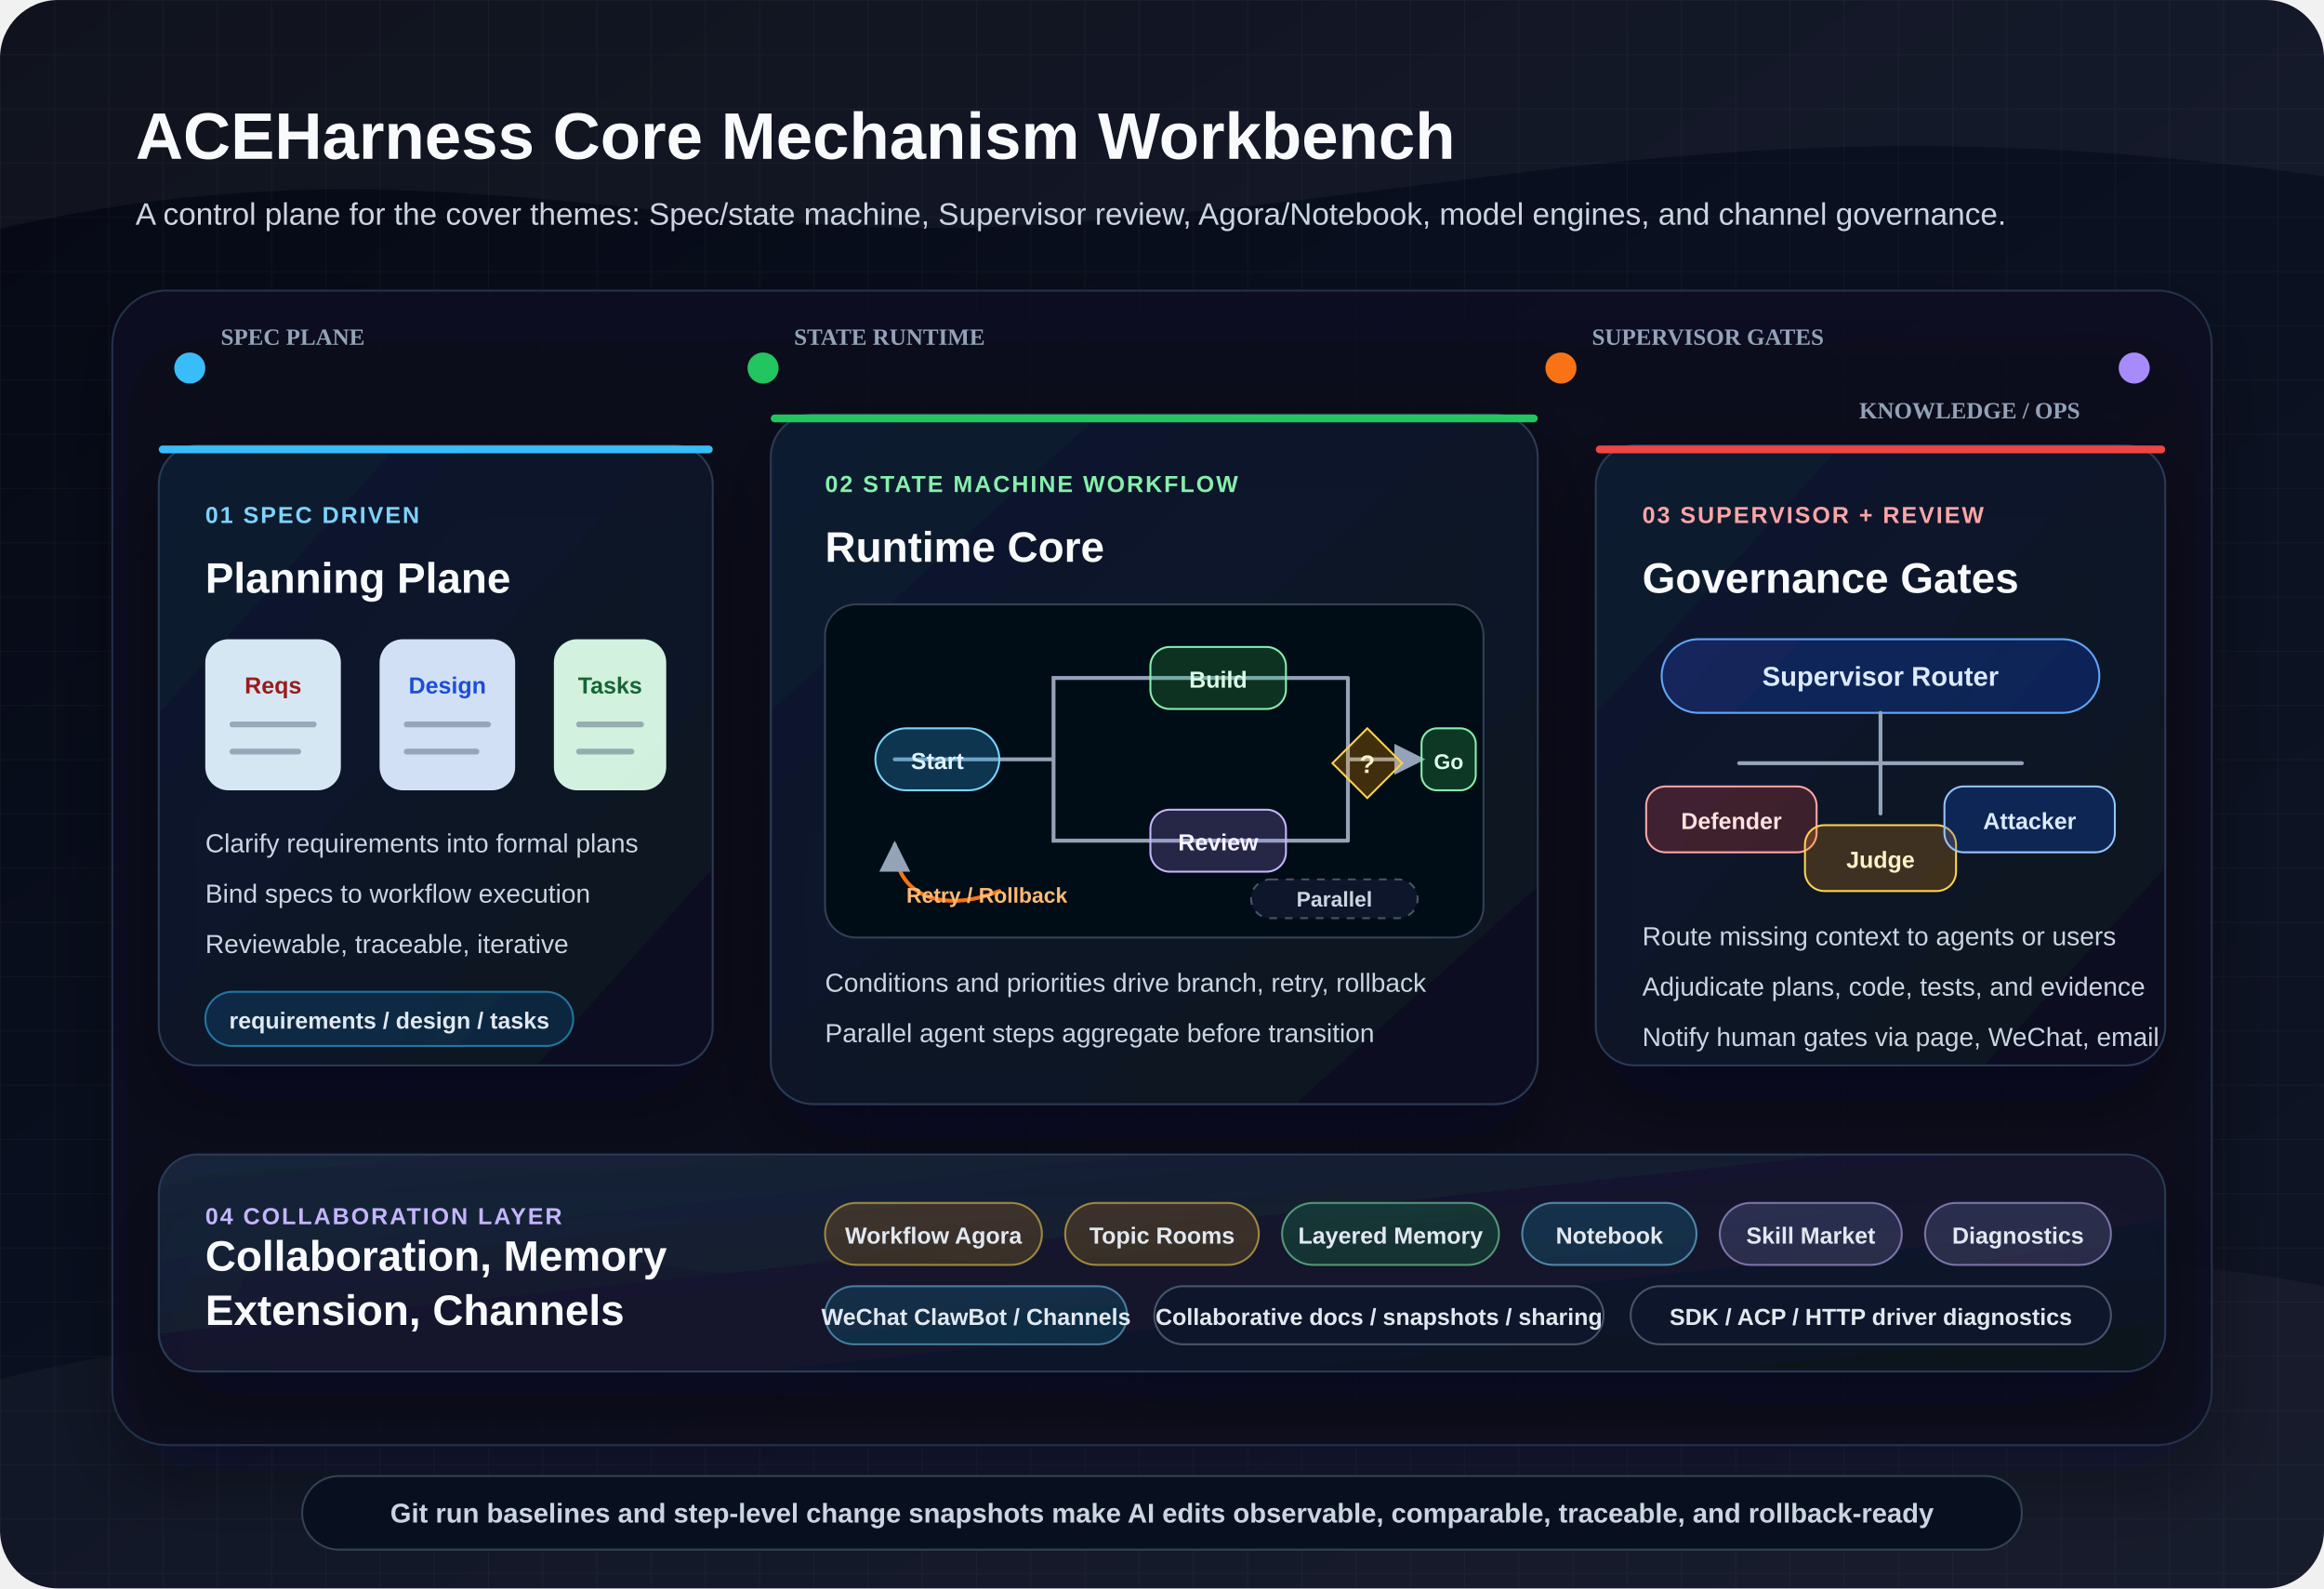
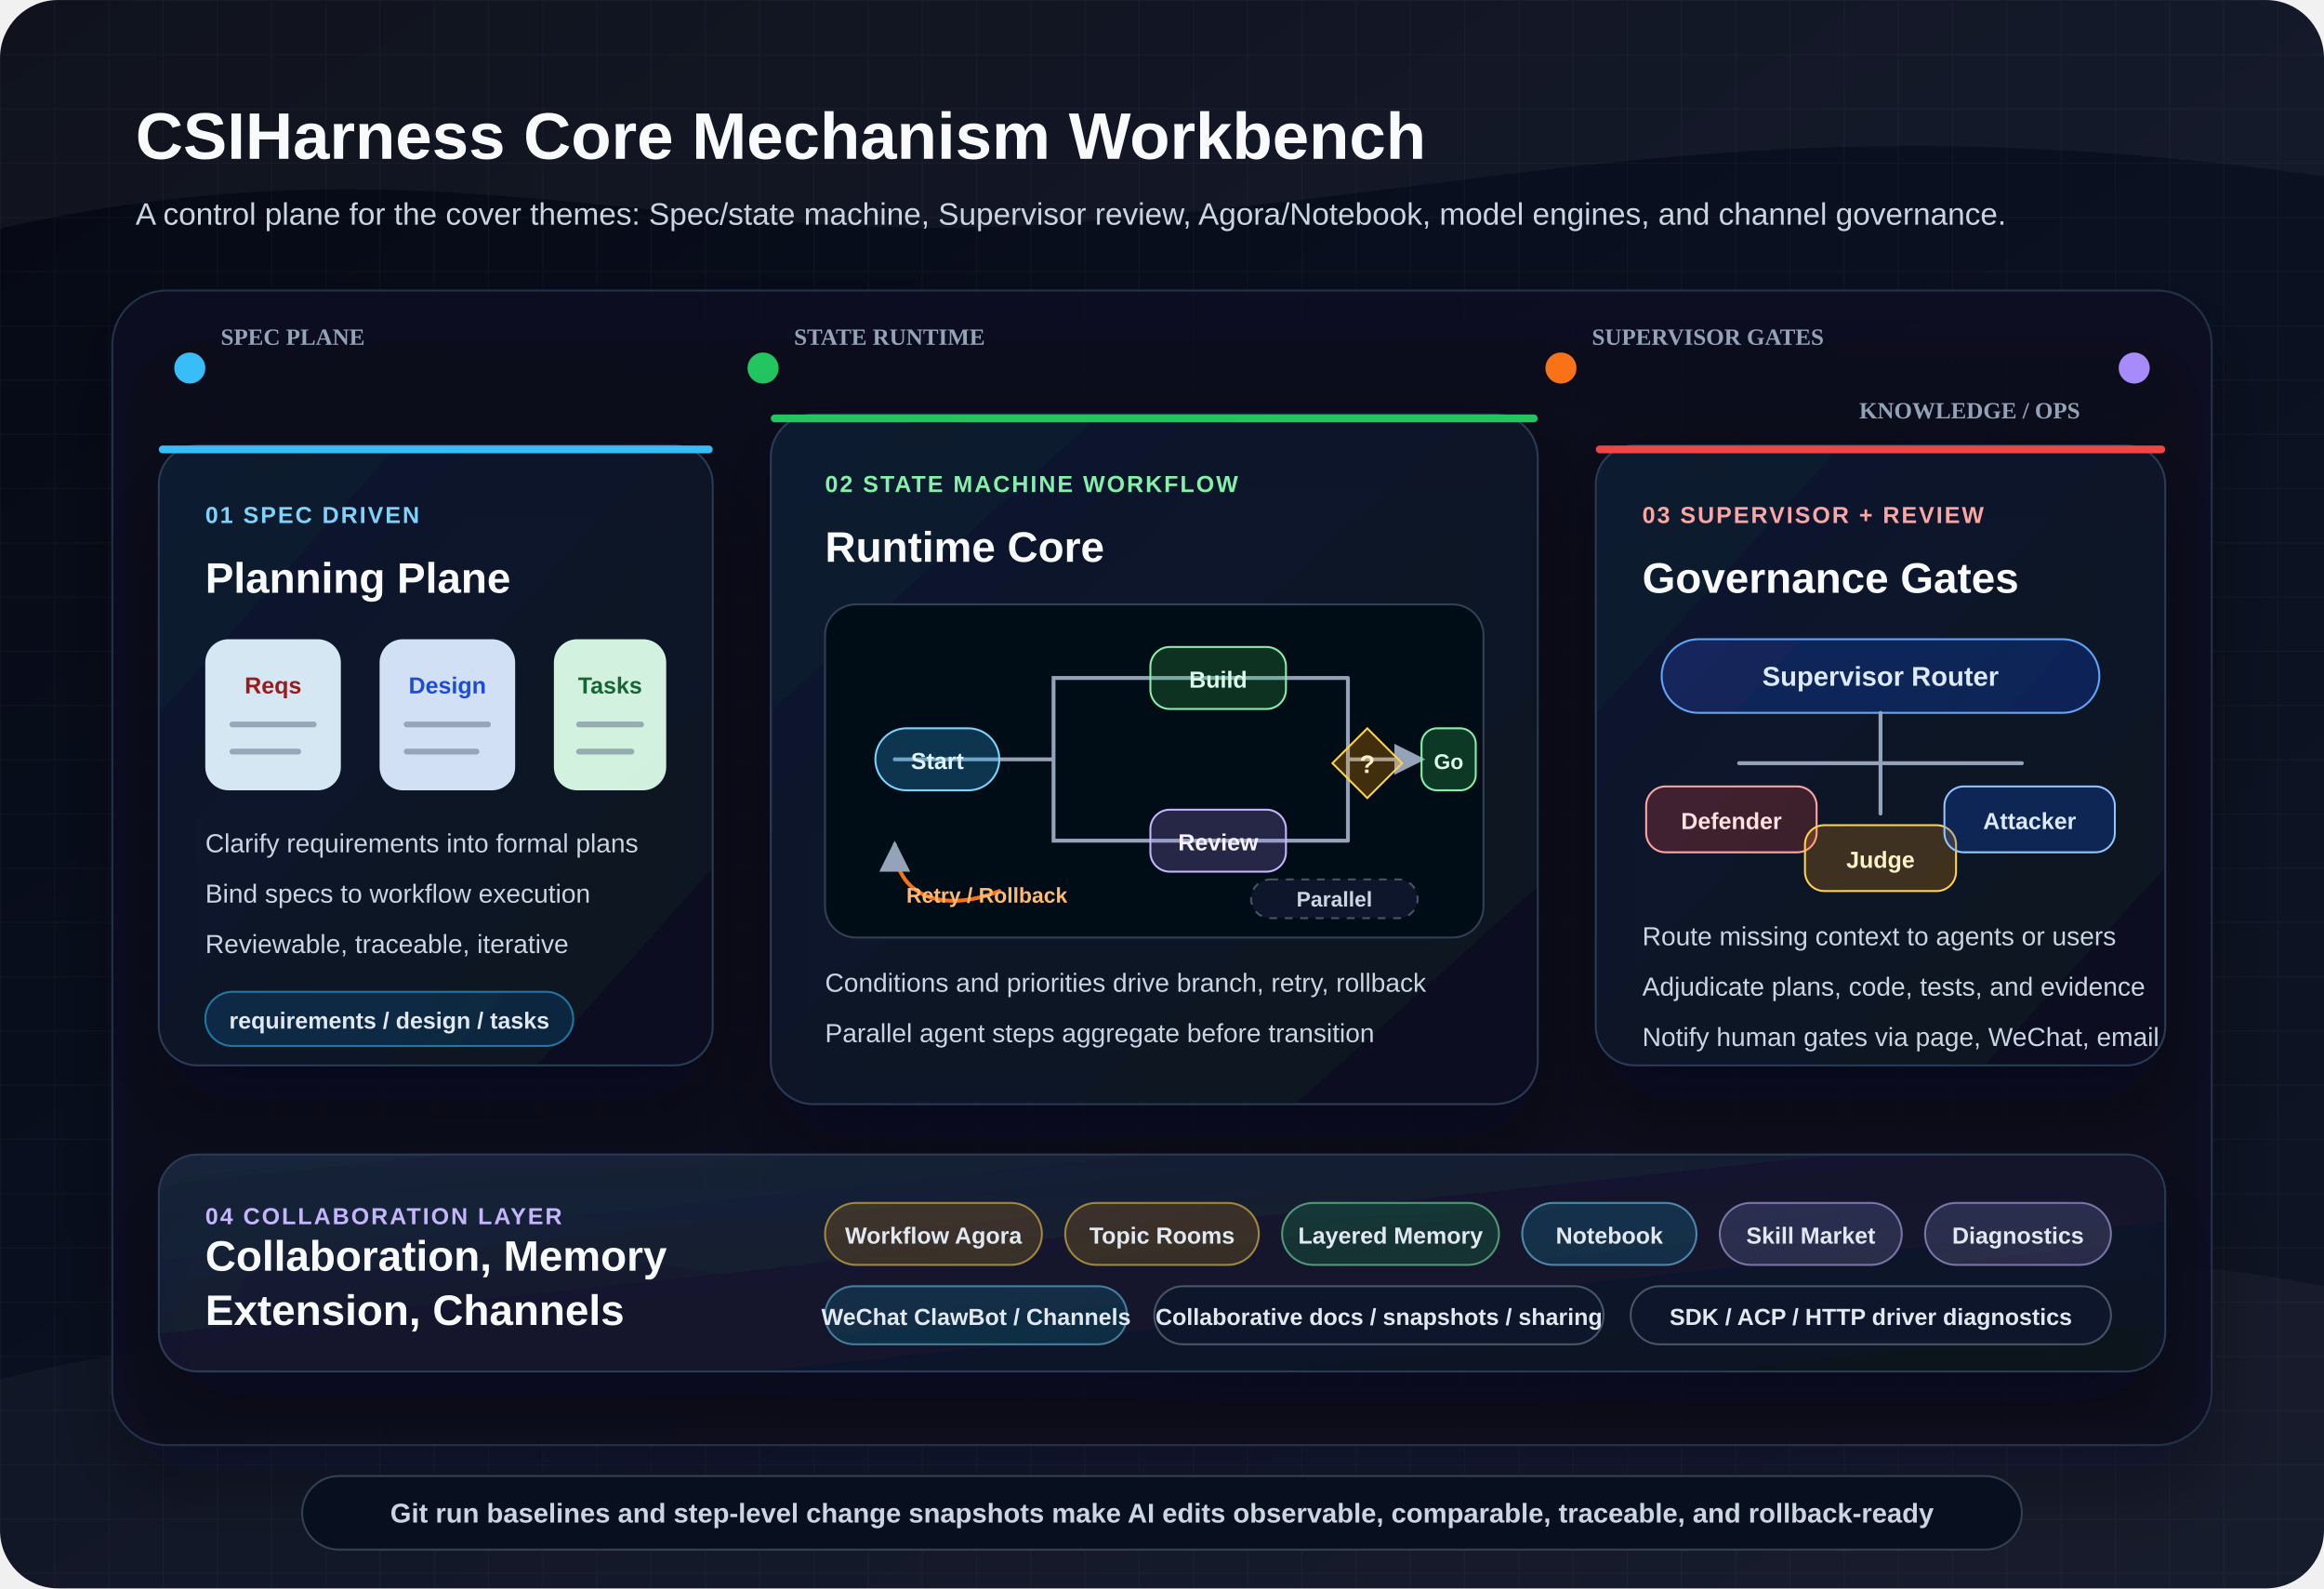
<svg xmlns="http://www.w3.org/2000/svg" width="1200" height="820" viewBox="0 0 1200 820" fill="none" role="img" aria-labelledby="title desc">
  <defs>
    <linearGradient id="bg" x1="0" y1="0" x2="1" y2="1">
      <stop offset="0%" stop-color="#060914" />
      <stop offset="46%" stop-color="#0A1020" />
      <stop offset="100%" stop-color="#101525" />
    </linearGradient>
    <linearGradient id="panel" x1="0" y1="0" x2="1" y2="1">
      <stop offset="0%" stop-color="#111C31" stop-opacity="0.96" />
      <stop offset="100%" stop-color="#08101F" stop-opacity="0.98" />
    </linearGradient>
    <linearGradient id="glass" x1="0" y1="0" x2="1" y2="1">
      <stop offset="0%" stop-color="#1F2A44" stop-opacity="0.78" />
      <stop offset="100%" stop-color="#0B1220" stop-opacity="0.82" />
    </linearGradient>
    <linearGradient id="spine" x1="0" y1="0" x2="1" y2="0">
      <stop offset="0%" stop-color="#38BDF8" />
      <stop offset="45%" stop-color="#22C55E" />
      <stop offset="72%" stop-color="#F97316" />
      <stop offset="100%" stop-color="#A78BFA" />
    </linearGradient>
    <pattern id="grid" width="28" height="28" patternUnits="userSpaceOnUse">
      <path d="M28 0H0V28" stroke="#FFFFFF" stroke-opacity="0.035" stroke-width="1" />
    </pattern>
    <filter id="shadow" x="-12%" y="-16%" width="124%" height="142%">
      <feDropShadow dx="0" dy="18" stdDeviation="20" flood-color="#020617" flood-opacity="0.38" />
    </filter>
    <marker id="arrow" markerWidth="10" markerHeight="10" refX="8" refY="5" orient="auto" markerUnits="strokeWidth">
      <path d="M1 1L9 5L1 9Z" fill="#94A3B8" />
    </marker>
    <style>
      .font { font-family: Arial, sans-serif; }
      .title { fill: #F8FAFC; font-size: 34px; font-weight: 800; }
      .subtitle { fill: #CBD5E1; font-size: 16px; }
      .kicker { font-size: 12px; font-weight: 800; letter-spacing: 0.08em; }
      .h { fill: #F8FAFC; font-size: 22px; font-weight: 800; }
      .p { fill: #CBD5E1; font-size: 13.5px; }
      .tiny { fill: #94A3B8; font-size: 12px; font-weight: 700; }
      .chip { fill: #E2E8F0; font-size: 12px; font-weight: 800; }
    </style>
  </defs>
  <rect width="1200" height="820" rx="30" fill="url(#bg)" />
  <rect width="1200" height="820" rx="30" fill="url(#grid)" />
  <path d="M0 118C220 68 347 128 536 116C772 101 905 50 1200 91V0H0Z" fill="#FFFFFF" fill-opacity="0.04" />
  <path d="M0 712C220 656 392 732 612 704C842 674 1006 626 1200 664V820H0Z" fill="#FFFFFF" fill-opacity="0.035" />
  <g class="font">
-     <text x="70" y="82" class="title">ACEHarness Core Mechanism Workbench</text>
+     <text x="70" y="82" class="title">CSIHarness Core Mechanism Workbench</text>
    <text x="70" y="116" class="subtitle">A control plane for the cover themes: Spec/state machine, Supervisor review, Agora/Notebook, model engines, and channel governance.</text>
  </g>
  <g filter="url(#shadow)">
    <rect x="58" y="150" width="1084" height="596" rx="28" fill="#0B1220" fill-opacity="0.82" stroke="#23324A" />
    <path d="M98 190H1102" stroke="url(#spine)" stroke-width="5" stroke-linecap="round" />
    <circle cx="98" cy="190" r="8" fill="#38BDF8" />
    <circle cx="394" cy="190" r="8" fill="#22C55E" />
    <circle cx="806" cy="190" r="8" fill="#F97316" />
    <circle cx="1102" cy="190" r="8" fill="#A78BFA" />
    <text x="114" y="178" fill="#7DD3FC" class="tiny">SPEC PLANE</text>
    <text x="410" y="178" fill="#86EFAC" class="tiny">STATE RUNTIME</text>
    <text x="822" y="178" fill="#FDBA74" class="tiny">SUPERVISOR GATES</text>
    <text x="960" y="216" fill="#C4B5FD" class="tiny">KNOWLEDGE / OPS</text>
  </g>
  <g class="font" filter="url(#shadow)">
    <rect x="82" y="230" width="286" height="320" rx="20" fill="url(#panel)" stroke="#2A3A55" />
    <rect x="82" y="230" width="286" height="4" rx="2" fill="#38BDF8" />
    <text x="106" y="270" fill="#7DD3FC" class="kicker">01  SPEC DRIVEN</text>
    <text x="106" y="306" class="h">Planning Plane</text>
    <g>
      <rect x="106" y="330" width="70" height="78" rx="12" fill="#E0F2FE" fill-opacity="0.95" />
      <rect x="196" y="330" width="70" height="78" rx="12" fill="#DBEAFE" fill-opacity="0.95" />
      <rect x="286" y="330" width="58" height="78" rx="12" fill="#DCFCE7" fill-opacity="0.95" />
      <text x="141" y="358" text-anchor="middle" fill="#991B1B" font-size="12" font-weight="800">Reqs</text>
      <text x="231" y="358" text-anchor="middle" fill="#1D4ED8" font-size="12" font-weight="800">Design</text>
      <text x="315" y="358" text-anchor="middle" fill="#166534" font-size="12" font-weight="800">Tasks</text>
      <path d="M120 374H162M120 388H154M210 374H252M210 388H246M299 374H331M299 388H326" stroke="#64748B" stroke-opacity="0.55" stroke-width="3" stroke-linecap="round" />
    </g>
    <text x="106" y="440" class="p">Clarify requirements into formal plans</text>
    <text x="106" y="466" class="p">Bind specs to workflow execution</text>
    <text x="106" y="492" class="p">Reviewable, traceable, iterative</text>
    <rect x="106" y="512" width="190" height="28" rx="14" fill="#0EA5E9" fill-opacity="0.15" stroke="#38BDF8" stroke-opacity="0.55" />
    <text x="201" y="531" text-anchor="middle" class="chip">requirements / design / tasks</text>
  </g>
  <g class="font" filter="url(#shadow)">
    <rect x="398" y="214" width="396" height="356" rx="22" fill="url(#panel)" stroke="#2A3A55" />
    <rect x="398" y="214" width="396" height="4" rx="2" fill="#22C55E" />
    <text x="426" y="254" fill="#86EFAC" class="kicker">02  STATE MACHINE WORKFLOW</text>
    <text x="426" y="290" class="h">Runtime Core</text>
    <rect x="426" y="312" width="340" height="172" rx="16" fill="#050A14" stroke="#334155" />
    <path d="M462 392H544M544 392V350H622M544 392V434H622M622 350H696M622 434H696M696 350V392H734M696 434V392H734" stroke="#94A3B8" stroke-width="2" stroke-linecap="round" marker-end="url(#arrow)" />
    <rect x="452" y="376" width="64" height="32" rx="16" fill="#0EA5E9" fill-opacity="0.28" stroke="#7DD3FC" />
    <text x="484" y="397" text-anchor="middle" fill="#E0F2FE" font-size="12" font-weight="800">Start</text>
    <rect x="594" y="334" width="70" height="32" rx="10" fill="#22C55E" fill-opacity="0.22" stroke="#86EFAC" />
    <text x="629" y="355" text-anchor="middle" fill="#DCFCE7" font-size="12" font-weight="800">Build</text>
    <rect x="594" y="418" width="70" height="32" rx="10" fill="#A78BFA" fill-opacity="0.22" stroke="#C4B5FD" />
    <text x="629" y="439" text-anchor="middle" fill="#F5F3FF" font-size="12" font-weight="800">Review</text>
    <path d="M706 376L724 394L706 412L688 394Z" fill="#F59E0B" fill-opacity="0.24" stroke="#FCD34D" />
    <text x="706" y="399" text-anchor="middle" fill="#FEF3C7" font-size="13" font-weight="900">?</text>
    <rect x="734" y="376" width="28" height="32" rx="8" fill="#22C55E" fill-opacity="0.24" stroke="#86EFAC" />
    <text x="748" y="397" text-anchor="middle" fill="#DCFCE7" font-size="11" font-weight="800">Go</text>
    <path d="M516 460C486 472 462 462 462 436" stroke="#F97316" stroke-width="2" stroke-linecap="round" marker-end="url(#arrow)" />
    <text x="468" y="466" fill="#FDBA74" font-size="11" font-weight="800">Retry / Rollback</text>
    <rect x="646" y="454" width="86" height="20" rx="10" fill="#0F172A" stroke="#475569" stroke-dasharray="4 4" />
    <text x="689" y="468" text-anchor="middle" fill="#CBD5E1" font-size="11" font-weight="800">Parallel</text>
    <text x="426" y="512" class="p">Conditions and priorities drive branch, retry, rollback</text>
    <text x="426" y="538" class="p">Parallel agent steps aggregate before transition</text>
  </g>
  <g class="font" filter="url(#shadow)">
    <rect x="824" y="230" width="294" height="320" rx="20" fill="url(#panel)" stroke="#2A3A55" />
    <rect x="824" y="230" width="294" height="4" rx="2" fill="#EF4444" />
    <text x="848" y="270" fill="#FCA5A5" class="kicker">03  SUPERVISOR + REVIEW</text>
    <text x="848" y="306" class="h">Governance Gates</text>
    <rect x="858" y="330" width="226" height="38" rx="19" fill="#1D4ED8" fill-opacity="0.28" stroke="#60A5FA" />
    <text x="971" y="354" text-anchor="middle" fill="#DBEAFE" font-size="14" font-weight="800">Supervisor Router</text>
    <path d="M971 368V394M971 394H898M971 394H1044M971 394V420" stroke="#94A3B8" stroke-width="2" stroke-linecap="round" />
    <rect x="850" y="406" width="88" height="34" rx="10" fill="#EF4444" fill-opacity="0.22" stroke="#FCA5A5" />
    <text x="894" y="428" text-anchor="middle" fill="#FEE2E2" font-size="12" font-weight="800">Defender</text>
    <rect x="932" y="426" width="78" height="34" rx="10" fill="#F59E0B" fill-opacity="0.22" stroke="#FCD34D" />
    <text x="971" y="448" text-anchor="middle" fill="#FEF3C7" font-size="12" font-weight="800">Judge</text>
    <rect x="1004" y="406" width="88" height="34" rx="10" fill="#2563EB" fill-opacity="0.24" stroke="#93C5FD" />
    <text x="1048" y="428" text-anchor="middle" fill="#DBEAFE" font-size="12" font-weight="800">Attacker</text>
    <text x="848" y="488" class="p">Route missing context to agents or users</text>
    <text x="848" y="514" class="p">Adjudicate plans, code, tests, and evidence</text>
    <text x="848" y="540" class="p">Notify human gates via page, WeChat, email</text>
  </g>
  <g class="font" filter="url(#shadow)">
    <rect x="82" y="596" width="1036" height="112" rx="20" fill="url(#glass)" stroke="#2A3A55" />
    <text x="106" y="632" fill="#C4B5FD" class="kicker">04  COLLABORATION LAYER</text>
    <text x="106" y="656" class="h">Collaboration, Memory</text>
    <text x="106" y="684" class="h">Extension, Channels</text>
    <g>
      <rect x="426" y="621" width="112" height="32" rx="16" fill="#F59E0B" fill-opacity="0.16" stroke="#FCD34D" stroke-opacity="0.55" />
      <text x="482" y="642" text-anchor="middle" class="chip">Workflow Agora</text>
      <rect x="550" y="621" width="100" height="32" rx="16" fill="#F59E0B" fill-opacity="0.16" stroke="#FCD34D" stroke-opacity="0.55" />
      <text x="600" y="642" text-anchor="middle" class="chip">Topic Rooms</text>
      <rect x="662" y="621" width="112" height="32" rx="16" fill="#22C55E" fill-opacity="0.15" stroke="#86EFAC" stroke-opacity="0.55" />
      <text x="718" y="642" text-anchor="middle" class="chip">Layered Memory</text>
      <rect x="786" y="621" width="90" height="32" rx="16" fill="#38BDF8" fill-opacity="0.14" stroke="#7DD3FC" stroke-opacity="0.55" />
      <text x="831" y="642" text-anchor="middle" class="chip">Notebook</text>
      <rect x="888" y="621" width="94" height="32" rx="16" fill="#A78BFA" fill-opacity="0.16" stroke="#C4B5FD" stroke-opacity="0.55" />
      <text x="935" y="642" text-anchor="middle" class="chip">Skill Market</text>
      <rect x="994" y="621" width="96" height="32" rx="16" fill="#A78BFA" fill-opacity="0.16" stroke="#C4B5FD" stroke-opacity="0.55" />
      <text x="1042" y="642" text-anchor="middle" class="chip">Diagnostics</text>
      <rect x="426" y="664" width="156" height="30" rx="15" fill="#0EA5E9" fill-opacity="0.14" stroke="#7DD3FC" stroke-opacity="0.5" />
      <text x="504" y="684" text-anchor="middle" class="chip">WeChat ClawBot / Channels</text>
      <rect x="596" y="664" width="232" height="30" rx="15" fill="#0F172A" stroke="#475569" />
      <text x="712" y="684" text-anchor="middle" class="chip">Collaborative docs / snapshots / sharing</text>
      <rect x="842" y="664" width="248" height="30" rx="15" fill="#0F172A" stroke="#475569" />
      <text x="966" y="684" text-anchor="middle" class="chip">SDK / ACP / HTTP driver diagnostics</text>
    </g>
  </g>
  <g class="font">
    <rect x="156" y="762" width="888" height="38" rx="19" fill="#08101F" stroke="#334155" />
    <text x="600" y="786" text-anchor="middle" fill="#CBD5E1" font-size="14" font-weight="800">Git run baselines and step-level change snapshots make AI edits observable, comparable, traceable, and rollback-ready</text>
  </g>
</svg>
